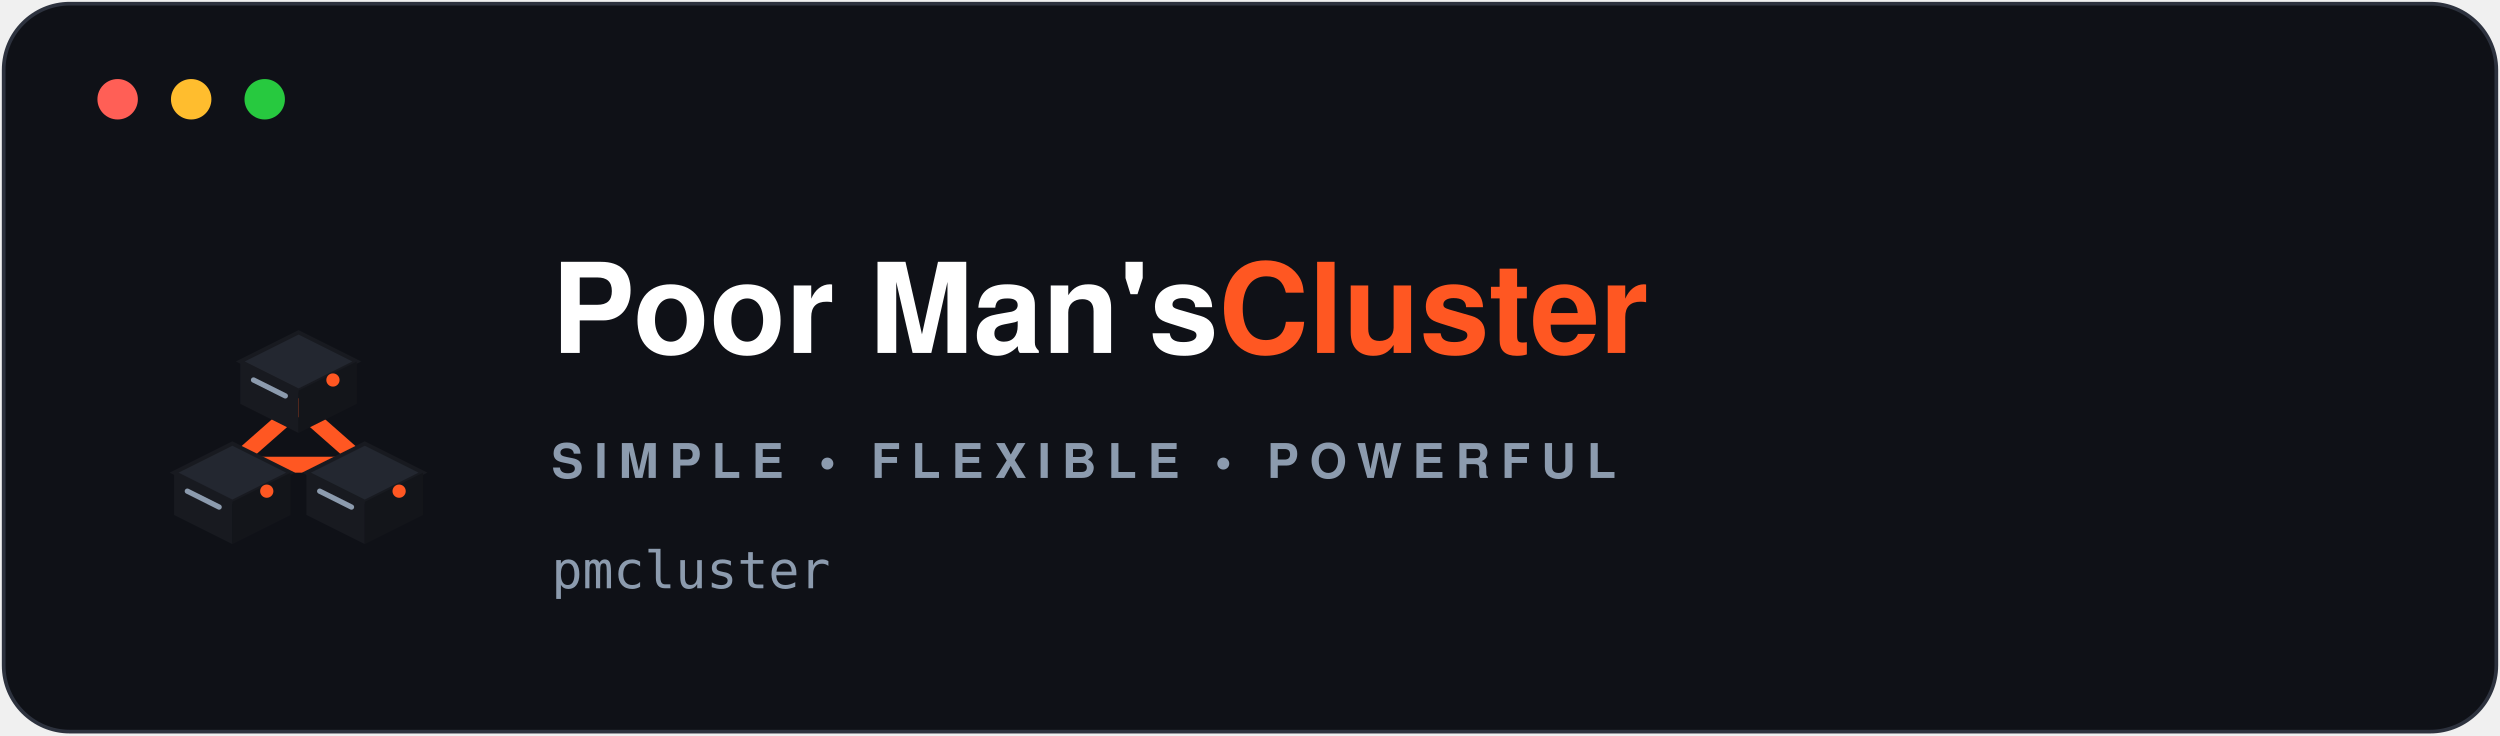
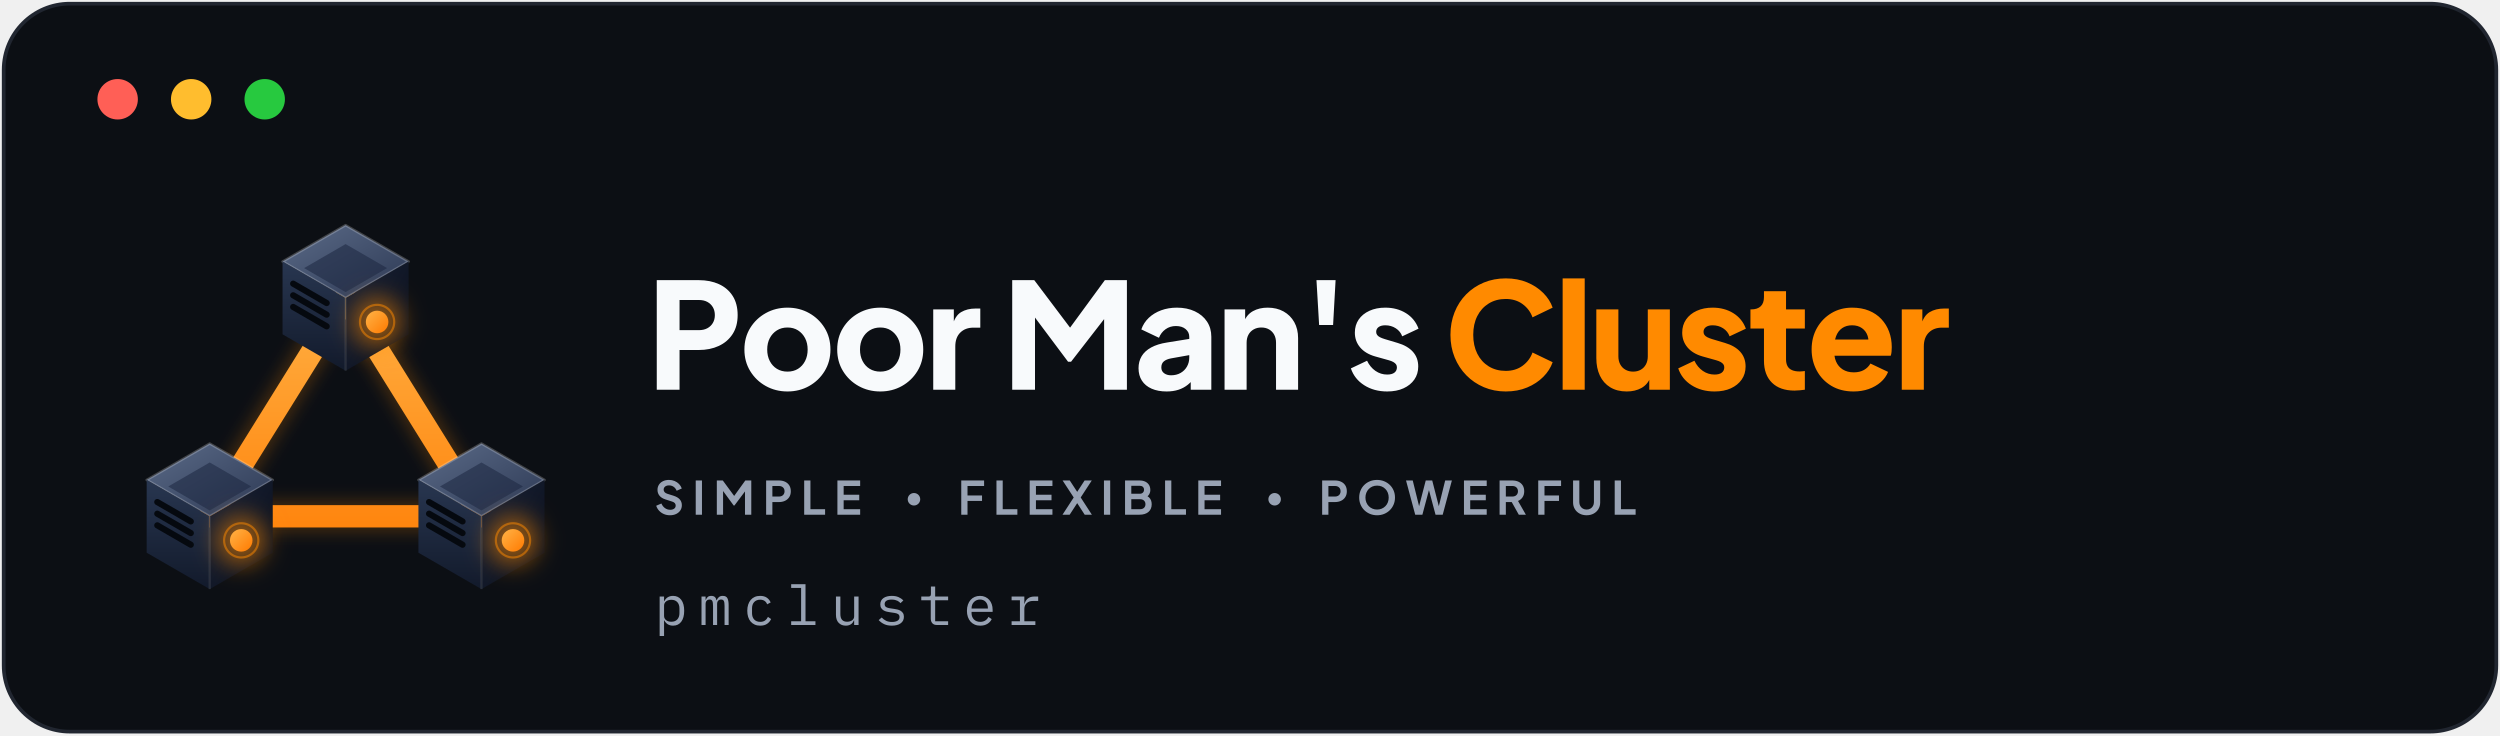
- <svg xmlns="http://www.w3.org/2000/svg" width="680" height="200" viewBox="0 0 680 200" fill="none">
-   <rect x="1" y="1" width="678" height="198" rx="18" fill="#0F1117" stroke="#2D323E" stroke-width="1" />
+ <svg xmlns="http://www.w3.org/2000/svg" width="680" height="200" viewBox="0 0 680 200" fill="none" role="img" aria-label="Poor Man's Cluster">
+   <defs>
+     <linearGradient id="gT" x1="0" y1="0" x2="1" y2="1">
+       <stop offset="0" stop-color="#5B6B88" />
+       <stop offset="1" stop-color="#2C3853" />
+     </linearGradient>
+     <linearGradient id="gL" x1="0" y1="0" x2="0" y2="1">
+       <stop offset="0" stop-color="#283650" />
+       <stop offset="1" stop-color="#121A2B" />
+     </linearGradient>
+     <linearGradient id="gR" x1="0" y1="0" x2="1" y2="1">
+       <stop offset="0" stop-color="#1A2338" />
+       <stop offset="1" stop-color="#080D18" />
+     </linearGradient>
+     <linearGradient id="gO" x1="0" y1="0" x2="1" y2="1">
+       <stop offset="0" stop-color="#FFB347" />
+       <stop offset="1" stop-color="#FF7A00" />
+     </linearGradient>
+     <linearGradient id="gF" gradientUnits="userSpaceOnUse" x1="0" y1="18" x2="0" y2="82">
+       <stop offset="0" stop-color="#FFB347" />
+       <stop offset="1" stop-color="#FF7A00" />
+     </linearGradient>
+     <filter id="glow" x="-80%" y="-80%" width="260%" height="260%">
+       <feGaussianBlur stdDeviation="1.6" />
+     </filter>
+   </defs>
+   <rect x="1" y="1" width="678" height="198" rx="18" fill="#0C0F14" stroke="#212630" stroke-width="1" />
  <circle cx="32" cy="27" r="5.5" fill="#FF5F56" />
  <circle cx="52" cy="27" r="5.5" fill="#FFBD2E" />
  <circle cx="72" cy="27" r="5.5" fill="#27C93F" />
-   <g transform="translate(38,76) scale(0.72)">
-     <path d="M60 48 L35 70" stroke="#FF5722" stroke-width="6" stroke-linecap="round" />
-     <path d="M60 48 L85 70" stroke="#FF5722" stroke-width="6" stroke-linecap="round" />
-     <path d="M35 70 L85 70" stroke="#FF5722" stroke-width="6" stroke-linecap="round" />
-     <polygon points="60,20 82,31 60,42 38,31" fill="#232730" stroke="#181A20" stroke-width="1.5" />
-     <polygon points="38,31 60,42 60,58 38,47" fill="#181A20" />
-     <polygon points="60,42 82,31 82,47 60,58" fill="#13151A" />
-     <line x1="43" y1="38" x2="55" y2="44" stroke="#8C9BAE" stroke-width="2" stroke-linecap="round" />
-     <circle cx="73" cy="38" r="2.5" fill="#FF5722" />
-     <polygon points="35,62 57,73 35,84 13,73" fill="#232730" stroke="#181A20" stroke-width="1.5" />
-     <polygon points="13,73 35,84 35,100 13,89" fill="#181A20" />
-     <polygon points="35,84 57,73 57,89 35,100" fill="#13151A" />
-     <line x1="18" y1="80" x2="30" y2="86" stroke="#8C9BAE" stroke-width="2" stroke-linecap="round" />
-     <circle cx="48" cy="80" r="2.5" fill="#FF5722" />
-     <polygon points="85,62 107,73 85,84 63,73" fill="#232730" stroke="#181A20" stroke-width="1.5" />
-     <polygon points="63,73 85,84 85,100 63,89" fill="#181A20" />
-     <polygon points="85,84 107,73 107,89 85,100" fill="#13151A" />
-     <line x1="68" y1="80" x2="80" y2="86" stroke="#8C9BAE" stroke-width="2" stroke-linecap="round" />
-     <circle cx="98" cy="80" r="2.5" fill="#FF5722" />
+   <g transform="translate(28 52) scale(1.32)">
+     <path d="M50 22 L22 67 L78 67 Z" fill="none" stroke="#FF8A00" stroke-opacity=".22" stroke-width="6.6" stroke-linecap="round" stroke-linejoin="round" filter="url(#glow)" />
+     <path d="M50 22 L22 67 L78 67 Z" fill="none" stroke="url(#gF)" stroke-width="4.6" stroke-linecap="round" stroke-linejoin="round" />
+     <g transform="translate(22 67) scale(1.5)">
+       <polygon points="0,-10 8.66,-5 0,0 -8.66,-5" fill="url(#gT)" />
+       <polygon points="0,-7.4 5.7,-4.1 0,-.8 -5.7,-4.1" fill="#1B2640" opacity=".55" />
+       <polygon points="0,-10 8.66,-5 0,0 -8.66,-5" fill="none" stroke="#fff" stroke-opacity=".22" stroke-width=".35" stroke-linejoin="round" />
+       <polygon points="-8.66,-5 0,0 0,10 -8.66,5" fill="url(#gL)" />
+       <line x1="-7.2" y1="-1.96" x2="-2.6" y2="0.70" stroke="#05090F" stroke-width=".85" stroke-linecap="round" />
+       <line x1="-7.2" y1="-0.36" x2="-2.6" y2="2.30" stroke="#05090F" stroke-width=".85" stroke-linecap="round" />
+       <line x1="-7.2" y1="1.24" x2="-2.6" y2="3.90" stroke="#05090F" stroke-width=".85" stroke-linecap="round" />
+       <polygon points="8.66,-5 0,0 0,10 8.66,5" fill="url(#gR)" />
+       <circle cx="4.33" cy="3.3" r="3.4" fill="#FF8A00" opacity=".55" filter="url(#glow)" />
+       <circle cx="4.33" cy="3.3" r="1.55" fill="url(#gO)" />
+       <circle cx="4.33" cy="3.3" r="2.35" fill="none" stroke="#FF8A00" stroke-opacity=".5" stroke-width=".3" />
+       <path d="M0 0 V10" stroke="#fff" stroke-opacity=".1" stroke-width=".3" />
+     </g>
+     <g transform="translate(78 67) scale(1.5)">
+       <polygon points="0,-10 8.66,-5 0,0 -8.66,-5" fill="url(#gT)" />
+       <polygon points="0,-7.4 5.7,-4.1 0,-.8 -5.7,-4.1" fill="#1B2640" opacity=".55" />
+       <polygon points="0,-10 8.66,-5 0,0 -8.66,-5" fill="none" stroke="#fff" stroke-opacity=".22" stroke-width=".35" stroke-linejoin="round" />
+       <polygon points="-8.66,-5 0,0 0,10 -8.66,5" fill="url(#gL)" />
+       <line x1="-7.2" y1="-1.96" x2="-2.6" y2="0.70" stroke="#05090F" stroke-width=".85" stroke-linecap="round" />
+       <line x1="-7.2" y1="-0.36" x2="-2.6" y2="2.30" stroke="#05090F" stroke-width=".85" stroke-linecap="round" />
+       <line x1="-7.2" y1="1.24" x2="-2.6" y2="3.90" stroke="#05090F" stroke-width=".85" stroke-linecap="round" />
+       <polygon points="8.66,-5 0,0 0,10 8.66,5" fill="url(#gR)" />
+       <circle cx="4.33" cy="3.3" r="3.4" fill="#FF8A00" opacity=".55" filter="url(#glow)" />
+       <circle cx="4.33" cy="3.3" r="1.55" fill="url(#gO)" />
+       <circle cx="4.33" cy="3.3" r="2.35" fill="none" stroke="#FF8A00" stroke-opacity=".5" stroke-width=".3" />
+       <path d="M0 0 V10" stroke="#fff" stroke-opacity=".1" stroke-width=".3" />
+     </g>
+     <g transform="translate(50 22) scale(1.5)">
+       <polygon points="0,-10 8.66,-5 0,0 -8.66,-5" fill="url(#gT)" />
+       <polygon points="0,-7.4 5.7,-4.1 0,-.8 -5.7,-4.1" fill="#1B2640" opacity=".55" />
+       <polygon points="0,-10 8.66,-5 0,0 -8.66,-5" fill="none" stroke="#fff" stroke-opacity=".22" stroke-width=".35" stroke-linejoin="round" />
+       <polygon points="-8.66,-5 0,0 0,10 -8.66,5" fill="url(#gL)" />
+       <line x1="-7.2" y1="-1.96" x2="-2.6" y2="0.70" stroke="#05090F" stroke-width=".85" stroke-linecap="round" />
+       <line x1="-7.2" y1="-0.36" x2="-2.6" y2="2.30" stroke="#05090F" stroke-width=".85" stroke-linecap="round" />
+       <line x1="-7.2" y1="1.24" x2="-2.6" y2="3.90" stroke="#05090F" stroke-width=".85" stroke-linecap="round" />
+       <polygon points="8.66,-5 0,0 0,10 8.66,5" fill="url(#gR)" />
+       <circle cx="4.33" cy="3.3" r="3.4" fill="#FF8A00" opacity=".55" filter="url(#glow)" />
+       <circle cx="4.33" cy="3.3" r="1.55" fill="url(#gO)" />
+       <circle cx="4.33" cy="3.3" r="2.35" fill="none" stroke="#FF8A00" stroke-opacity=".5" stroke-width=".3" />
+       <path d="M0 0 V10" stroke="#fff" stroke-opacity=".1" stroke-width=".3" />
+     </g>
  </g>
-   <text x="150" y="96" font-family="system-ui, -apple-system, 'Segoe UI', Helvetica, Arial, sans-serif" font-size="34" font-weight="700" fill="#FFFFFF">Poor Man's<tspan fill="#FF5722"> Cluster</tspan>
-   </text>
-   <text x="150" y="130" font-family="system-ui, -apple-system, 'Segoe UI', Helvetica, Arial, sans-serif" font-size="13" font-weight="600" letter-spacing="3" fill="#8C9BAE">SIMPLE • FLEXIBLE • POWERFUL</text>
-   <text x="150" y="160" font-family="ui-monospace, SFMono-Regular, Menlo, Consolas, monospace" font-size="14" fill="#8C9BAE">pmcluster</text>
+   <path d="M178.64 106.0V76.2H190.08Q193.16 76.2 195.54 77.28Q197.92 78.36 199.28 80.48Q200.64 82.6 200.64 85.72Q200.64 88.76 199.26 90.88Q197.88 93.0 195.5 94.1Q193.12 95.2 190.08 95.2H184.84V106.0ZM184.84 89.8H190.12Q191.44 89.8 192.4 89.28Q193.36 88.76 193.9 87.84Q194.44 86.92 194.44 85.72Q194.44 84.48 193.9 83.56Q193.36 82.64 192.4 82.12Q191.44 81.6 190.12 81.6H184.84Z M214.2 106.48Q210.96 106.48 208.3 105.0Q205.64 103.52 204.06 100.94Q202.48 98.36 202.48 95.08Q202.48 91.76 204.06 89.2Q205.64 86.64 208.3 85.16Q210.96 83.68 214.2 83.68Q217.44 83.68 220.08 85.16Q222.72 86.64 224.3 89.2Q225.88 91.76 225.88 95.08Q225.88 98.36 224.3 100.94Q222.72 103.52 220.08 105.0Q217.44 106.48 214.2 106.48ZM214.2 101.08Q215.84 101.08 217.06 100.32Q218.28 99.56 218.98 98.2Q219.68 96.84 219.68 95.08Q219.68 93.32 218.98 91.98Q218.28 90.64 217.06 89.86Q215.84 89.08 214.2 89.08Q212.56 89.08 211.32 89.86Q210.08 90.64 209.38 91.98Q208.68 93.32 208.68 95.08Q208.68 96.84 209.38 98.2Q210.08 99.56 211.32 100.32Q212.56 101.08 214.2 101.08Z M239.44 106.48Q236.2 106.48 233.54 105.0Q230.88 103.52 229.3 100.94Q227.72 98.36 227.72 95.08Q227.72 91.76 229.3 89.2Q230.88 86.64 233.54 85.16Q236.2 83.68 239.44 83.68Q242.68 83.68 245.32 85.16Q247.96 86.64 249.54 89.2Q251.12 91.76 251.12 95.08Q251.12 98.36 249.54 100.94Q247.96 103.52 245.32 105.0Q242.68 106.48 239.44 106.48ZM239.44 101.08Q241.08 101.08 242.3 100.32Q243.52 99.56 244.22 98.2Q244.92 96.84 244.92 95.08Q244.92 93.32 244.22 91.98Q243.52 90.64 242.3 89.86Q241.08 89.08 239.44 89.08Q237.8 89.08 236.56 89.86Q235.32 90.64 234.62 91.98Q233.92 93.32 233.92 95.08Q233.92 96.84 234.62 98.2Q235.32 99.56 236.56 100.32Q237.8 101.08 239.44 101.08Z M253.84 106.0V84.16H259.44V89.4L259.04 88.64Q259.76 85.88 261.42 84.9Q263.08 83.92 265.36 83.92H266.64V89.12H264.76Q262.56 89.12 261.2 90.46Q259.84 91.8 259.84 94.24V106.0Z M275.32 106.0V76.2H281.32L292.48 91.0H289.68L300.52 76.2H306.52V106.0H300.32V83.04L302.8 83.6L291.32 98.4H290.52L279.44 83.6L281.52 83.04V106.0Z M317.32 106.48Q314.96 106.48 313.24 105.72Q311.52 104.96 310.6 103.54Q309.68 102.12 309.68 100.16Q309.68 98.32 310.52 96.9Q311.36 95.48 313.1 94.52Q314.84 93.56 317.44 93.16L324.12 92.08V96.48L318.52 97.48Q317.24 97.72 316.56 98.3Q315.88 98.88 315.88 99.96Q315.88 100.96 316.64 101.52Q317.4 102.08 318.52 102.08Q320.0 102.08 321.12 101.44Q322.24 100.8 322.86 99.7Q323.48 98.6 323.48 97.28V91.6Q323.48 90.36 322.5 89.52Q321.52 88.68 319.84 88.68Q318.24 88.68 317.02 89.56Q315.8 90.44 315.24 91.88L310.44 89.6Q311.08 87.76 312.48 86.44Q313.88 85.12 315.84 84.4Q317.8 83.68 320.12 83.68Q322.88 83.68 325.0 84.68Q327.12 85.68 328.3 87.46Q329.48 89.24 329.48 91.6V106.0H323.88V102.48L325.24 102.24Q324.28 103.68 323.12 104.62Q321.96 105.56 320.52 106.02Q319.08 106.48 317.32 106.48Z M333.08 106.0V84.16H338.68V88.48L338.36 87.52Q339.12 85.56 340.82 84.62Q342.52 83.68 344.8 83.68Q347.28 83.68 349.14 84.72Q351.0 85.76 352.04 87.62Q353.08 89.48 353.08 91.96V106.0H347.08V93.24Q347.08 91.96 346.58 91.04Q346.08 90.12 345.18 89.6Q344.28 89.08 343.08 89.08Q341.92 89.08 341.0 89.6Q340.08 90.12 339.58 91.04Q339.08 91.96 339.08 93.24V106.0Z M358.8 88.4 358.08 76.2H363.28L362.6 88.4Z M377.32 106.48Q373.72 106.48 371.06 104.78Q368.4 103.08 367.44 100.2L371.84 98.12Q372.68 99.88 374.12 100.88Q375.56 101.88 377.32 101.88Q378.6 101.88 379.28 101.36Q379.96 100.84 379.96 99.92Q379.96 99.44 379.72 99.1Q379.48 98.76 379.0 98.48Q378.52 98.2 377.8 98.0L374.08 96.96Q371.4 96.2 369.96 94.5Q368.52 92.8 368.52 90.48Q368.52 88.44 369.56 86.92Q370.6 85.4 372.48 84.54Q374.36 83.68 376.8 83.68Q380.0 83.68 382.42 85.18Q384.84 86.68 385.84 89.4L381.4 91.48Q380.92 90.12 379.66 89.3Q378.4 88.48 376.8 88.48Q375.64 88.48 374.98 88.96Q374.32 89.44 374.32 90.28Q374.32 90.72 374.56 91.08Q374.8 91.44 375.34 91.72Q375.88 92.0 376.68 92.24L380.16 93.28Q382.88 94.08 384.32 95.7Q385.76 97.32 385.76 99.68Q385.76 101.72 384.7 103.24Q383.64 104.76 381.76 105.62Q379.88 106.48 377.32 106.48Z" fill="#F8FAFC" />
+   <path d="M409.56 106.48Q406.36 106.48 403.62 105.32Q400.88 104.16 398.84 102.08Q396.8 100.0 395.66 97.2Q394.52 94.4 394.52 91.08Q394.52 87.76 395.64 84.94Q396.76 82.12 398.8 80.06Q400.84 78.0 403.58 76.86Q406.32 75.72 409.56 75.72Q412.8 75.72 415.38 76.8Q417.96 77.88 419.76 79.68Q421.56 81.48 422.32 83.68L416.84 86.32Q416.08 84.16 414.18 82.74Q412.28 81.32 409.56 81.32Q406.92 81.32 404.92 82.56Q402.92 83.8 401.82 85.98Q400.72 88.16 400.72 91.08Q400.72 94.0 401.82 96.2Q402.92 98.4 404.92 99.64Q406.92 100.88 409.56 100.88Q412.28 100.88 414.18 99.46Q416.08 98.04 416.84 95.88L422.32 98.52Q421.56 100.72 419.76 102.52Q417.96 104.32 415.38 105.4Q412.8 106.48 409.56 106.48Z M425.04 106.0V75.72H431.04V106.0Z M442.48 106.48Q439.84 106.48 437.98 105.34Q436.12 104.2 435.16 102.16Q434.2 100.12 434.2 97.4V84.16H440.2V96.92Q440.2 98.16 440.7 99.1Q441.2 100.04 442.12 100.56Q443.04 101.08 444.2 101.08Q445.4 101.08 446.3 100.56Q447.2 100.04 447.7 99.1Q448.2 98.16 448.2 96.92V84.16H454.2V106.0H448.6V101.68L448.92 102.64Q448.16 104.6 446.46 105.54Q444.76 106.48 442.48 106.48Z M466.36 106.48Q462.76 106.48 460.1 104.78Q457.44 103.08 456.48 100.2L460.88 98.12Q461.72 99.88 463.16 100.88Q464.6 101.88 466.36 101.88Q467.64 101.88 468.32 101.36Q469.0 100.84 469.0 99.92Q469.0 99.44 468.76 99.1Q468.52 98.76 468.04 98.48Q467.56 98.2 466.84 98.0L463.12 96.96Q460.44 96.2 459.0 94.5Q457.56 92.8 457.56 90.48Q457.56 88.44 458.6 86.92Q459.64 85.4 461.52 84.54Q463.4 83.68 465.84 83.68Q469.04 83.68 471.46 85.18Q473.88 86.68 474.88 89.4L470.44 91.48Q469.96 90.12 468.7 89.3Q467.44 88.48 465.84 88.48Q464.68 88.48 464.02 88.96Q463.36 89.44 463.36 90.28Q463.36 90.72 463.6 91.08Q463.84 91.44 464.38 91.72Q464.92 92.0 465.72 92.24L469.2 93.28Q471.92 94.08 473.36 95.7Q474.8 97.32 474.8 99.68Q474.8 101.72 473.74 103.24Q472.68 104.76 470.8 105.62Q468.92 106.48 466.36 106.48Z M488.12 106.24Q484.16 106.24 481.98 104.1Q479.8 101.96 479.8 98.12V89.36H476.12V84.16H476.32Q478 84.16 478.9 83.32Q479.8 82.48 479.8 80.8V79.2H485.8V84.16H490.92V89.36H485.8V97.72Q485.8 98.84 486.2 99.58Q486.6 100.32 487.44 100.68Q488.28 101.04 489.52 101.04Q489.8 101.04 490.16 101.0Q490.52 100.96 490.92 100.92V106.0Q490.32 106.08 489.56 106.16Q488.8 106.24 488.12 106.24Z M504.16 106.48Q500.68 106.48 498.12 104.94Q495.56 103.4 494.16 100.8Q492.76 98.2 492.76 95.04Q492.76 91.76 494.22 89.2Q495.68 86.64 498.16 85.16Q500.64 83.68 503.76 83.68Q506.36 83.68 508.36 84.5Q510.36 85.32 511.74 86.8Q513.12 88.28 513.84 90.22Q514.56 92.16 514.56 94.44Q514.56 95.08 514.5 95.7Q514.44 96.32 514.28 96.76H497.92V92.36H510.88L508.04 94.44Q508.44 92.72 508 91.38Q507.56 90.04 506.46 89.26Q505.36 88.48 503.76 88.48Q502.2 88.48 501.08 89.24Q499.96 90.0 499.4 91.48Q498.84 92.96 498.96 95.08Q498.8 96.92 499.4 98.32Q500 99.72 501.24 100.5Q502.48 101.28 504.24 101.28Q505.84 101.28 506.98 100.64Q508.12 100.0 508.76 98.88L513.56 101.16Q512.92 102.76 511.54 103.96Q510.16 105.16 508.28 105.82Q506.4 106.48 504.16 106.48Z M517.28 106.0V84.16H522.88V89.4L522.48 88.64Q523.2 85.88 524.86 84.9Q526.52 83.92 528.8 83.92H530.08V89.12H528.2Q526.0 89.12 524.64 90.46Q523.28 91.8 523.28 94.24V106.0Z" fill="#FF8A00" />
+   <g fill="#98A2B3">
+     <path d="M182.225 140.15Q181.338 140.15 180.581 139.825Q179.825 139.5 179.281 138.919Q178.738 138.338 178.488 137.562L179.9 136.95Q180.238 137.75 180.875 138.206Q181.512 138.662 182.312 138.662Q182.762 138.662 183.094 138.519Q183.425 138.375 183.606 138.125Q183.787 137.875 183.787 137.525Q183.787 137.113 183.544 136.844Q183.3 136.575 182.812 136.425L181.025 135.85Q179.938 135.512 179.387 134.837Q178.838 134.162 178.838 133.25Q178.838 132.45 179.231 131.837Q179.625 131.225 180.331 130.881Q181.037 130.537 181.95 130.537Q182.787 130.537 183.488 130.831Q184.188 131.125 184.694 131.644Q185.2 132.162 185.45 132.863L184.05 133.488Q183.775 132.787 183.225 132.406Q182.675 132.025 181.95 132.025Q181.525 132.025 181.2 132.169Q180.875 132.312 180.694 132.569Q180.512 132.825 180.512 133.175Q180.512 133.562 180.762 133.856Q181.012 134.15 181.525 134.312L183.238 134.85Q184.35 135.213 184.906 135.85Q185.463 136.488 185.463 137.425Q185.463 138.225 185.05 138.837Q184.637 139.45 183.912 139.8Q183.188 140.15 182.225 140.15Z M189.238 140.0V130.688H190.938V140.0Z M194.975 140.0V130.688H196.6L200.088 135.425H199.313L202.725 130.688H204.35V140.0H202.638V132.625L203.3 132.787L199.763 137.5H199.563L196.113 132.787L196.675 132.625V140.0Z M208.388 140.0V130.688H211.863Q212.812 130.688 213.544 131.031Q214.275 131.375 214.688 132.031Q215.1 132.688 215.1 133.625Q215.1 134.55 214.681 135.206Q214.263 135.863 213.538 136.213Q212.812 136.562 211.863 136.562H210.088V140.0ZM210.088 135.062H211.888Q212.35 135.062 212.688 134.881Q213.025 134.7 213.213 134.375Q213.4 134.05 213.4 133.625Q213.4 133.188 213.213 132.869Q213.025 132.55 212.688 132.369Q212.35 132.188 211.888 132.188H210.088Z M218.738 140.0V130.688H220.438V138.5H224.425V140.0Z M227.775 140.0V130.688H233.963V132.188H229.475V134.575H233.713V136.075H229.475V138.5H233.963V140.0Z" />
+     <path d="M261.462 140.0V130.688H267.675V132.188H263.163V134.762H267.113V136.262H263.163V140.0Z M271.037 140.0V130.688H272.738V138.5H276.725V140.0Z M280.075 140.0V130.688H286.262V132.188H281.775V134.575H286.012V136.075H281.775V138.5H286.262V140.0Z M289.0 140.0 292.05 135.312 289.025 130.688H290.975L293.45 134.475H292.55L295.012 130.688H296.963L293.95 135.312L296.988 140.0H295.038L292.55 136.162H293.45L290.95 140.0Z M300.275 140.0V130.688H301.975V140.0Z M306.012 140.0V130.688H309.938Q310.863 130.688 311.519 131.006Q312.175 131.325 312.531 131.906Q312.887 132.488 312.887 133.312Q312.887 133.95 312.544 134.506Q312.2 135.062 311.45 135.425V134.637Q312.137 134.9 312.538 135.288Q312.938 135.675 313.1 136.15Q313.262 136.625 313.262 137.15Q313.262 138.488 312.381 139.244Q311.5 140.0 309.938 140.0ZM307.713 138.5H310.113Q310.775 138.5 311.169 138.131Q311.562 137.762 311.562 137.15Q311.562 136.537 311.169 136.162Q310.775 135.787 310.113 135.787H307.713ZM307.713 134.3H310.025Q310.55 134.3 310.863 133.994Q311.175 133.688 311.175 133.2Q311.175 132.713 310.863 132.425Q310.55 132.137 310.025 132.137H307.713Z M316.9 140.0V130.688H318.6V138.5H322.587V140.0Z M325.938 140.0V130.688H332.125V132.188H327.638V134.575H331.875V136.075H327.638V138.5H332.125V140.0Z" />
+     <path d="M359.625 140.0V130.688H363.1Q364.05 130.688 364.781 131.031Q365.513 131.375 365.925 132.031Q366.338 132.688 366.338 133.625Q366.338 134.55 365.919 135.206Q365.5 135.863 364.775 136.213Q364.05 136.562 363.1 136.562H361.325V140.0ZM361.325 135.062H363.125Q363.588 135.062 363.925 134.881Q364.263 134.7 364.45 134.375Q364.638 134.05 364.638 133.625Q364.638 133.188 364.45 132.869Q364.263 132.55 363.925 132.369Q363.588 132.188 363.125 132.188H361.325Z M374.563 140.15Q373.538 140.15 372.65 139.788Q371.763 139.425 371.1 138.775Q370.438 138.125 370.069 137.244Q369.7 136.363 369.7 135.338Q369.7 134.3 370.063 133.425Q370.425 132.55 371.088 131.9Q371.75 131.25 372.638 130.894Q373.525 130.537 374.563 130.537Q375.6 130.537 376.488 130.9Q377.375 131.262 378.038 131.906Q378.7 132.55 379.069 133.425Q379.438 134.3 379.438 135.338Q379.438 136.363 379.063 137.244Q378.688 138.125 378.025 138.775Q377.363 139.425 376.481 139.788Q375.6 140.15 374.563 140.15ZM374.563 138.6Q375.25 138.6 375.825 138.356Q376.4 138.113 376.831 137.675Q377.263 137.238 377.494 136.637Q377.725 136.037 377.725 135.338Q377.725 134.637 377.494 134.044Q377.263 133.45 376.831 133.006Q376.4 132.562 375.825 132.325Q375.25 132.088 374.563 132.088Q373.888 132.088 373.313 132.325Q372.738 132.562 372.306 133.006Q371.875 133.45 371.638 134.044Q371.4 134.637 371.4 135.338Q371.4 136.037 371.638 136.637Q371.875 137.238 372.306 137.675Q372.738 138.113 373.313 138.356Q373.888 138.6 374.563 138.6Z M384.938 140.0 382.438 130.688H384.263L386.225 138.625H385.75L387.8 130.688H389.563L391.6 138.625H391.125L393.088 130.688H394.913L392.413 140.0H390.463L388.4 132.275H388.95L386.888 140.0Z M398.2 140.0V130.688H404.388V132.188H399.9V134.575H404.138V136.075H399.9V138.5H404.388V140.0Z M407.888 140.0V130.688H411.35Q412.3 130.688 413.031 131.031Q413.763 131.375 414.175 132.031Q414.588 132.688 414.588 133.625Q414.588 134.588 414.131 135.262Q413.675 135.938 412.9 136.262L415.038 140.0H413.113L410.825 135.912L411.925 136.562H409.588V140.0ZM409.588 135.062H411.375Q411.838 135.062 412.175 134.881Q412.513 134.7 412.7 134.375Q412.888 134.05 412.888 133.625Q412.888 133.188 412.7 132.869Q412.513 132.55 412.175 132.369Q411.838 132.188 411.375 132.188H409.588Z M418.4 140.0V130.688H424.613V132.188H420.1V134.762H424.05V136.262H420.1V140.0Z M431.563 140.15Q430.488 140.15 429.656 139.7Q428.825 139.25 428.35 138.463Q427.875 137.675 427.875 136.675V130.688H429.575V136.588Q429.575 137.162 429.831 137.625Q430.088 138.088 430.538 138.344Q430.988 138.6 431.563 138.6Q432.15 138.6 432.594 138.344Q433.038 138.088 433.294 137.625Q433.55 137.162 433.55 136.588V130.688H435.25V136.675Q435.25 137.675 434.775 138.463Q434.3 139.25 433.469 139.7Q432.638 140.15 431.563 140.15Z M439.2 140.0V130.688H440.9V138.5H444.888V140.0Z" />
+     <circle cx="248.6" cy="135.8" r="1.7" />
+     <circle cx="346.7" cy="135.8" r="1.7" />
+   </g>
+   <path d="M179.425 162.26H180.625V163.52H180.685Q181.435 162.08 183.07 162.08Q184.495 162.08 185.298 163.145Q186.1 164.21 186.1 166.13Q186.1 168.05 185.298 169.115Q184.495 170.18 183.07 170.18Q181.435 170.18 180.685 168.74H180.625V173.0H179.425ZM182.605 169.115Q183.655 169.115 184.233 168.478Q184.81 167.84 184.81 166.79V165.47Q184.81 164.42 184.233 163.782Q183.655 163.145 182.605 163.145Q182.2 163.145 181.84 163.25Q181.48 163.355 181.21 163.558Q180.94 163.76 180.782 164.053Q180.625 164.345 180.625 164.735V167.525Q180.625 167.915 180.782 168.207Q180.94 168.5 181.21 168.702Q181.48 168.905 181.84 169.01Q182.2 169.115 182.605 169.115Z M190.81 170.0V162.26H191.92V163.16H191.98Q192.16 162.71 192.49 162.395Q192.82 162.08 193.465 162.08Q194.14 162.08 194.47 162.418Q194.8 162.755 194.875 163.295H194.92Q195.13 162.77 195.52 162.425Q195.91 162.08 196.6 162.08Q197.545 162.08 197.868 162.74Q198.19 163.4 198.19 164.63V170.0H197.08V164.825Q197.08 163.835 196.877 163.452Q196.675 163.07 196.135 163.07Q195.655 163.07 195.355 163.377Q195.055 163.685 195.055 164.315V170.0H193.945V164.825Q193.945 163.835 193.743 163.452Q193.54 163.07 193.015 163.07Q192.535 163.07 192.227 163.377Q191.92 163.685 191.92 164.315V170.0Z M206.77 170.18Q205.93 170.18 205.278 169.887Q204.625 169.595 204.175 169.07Q203.725 168.545 203.493 167.795Q203.26 167.045 203.26 166.13Q203.26 165.215 203.5 164.465Q203.74 163.715 204.19 163.183Q204.64 162.65 205.285 162.365Q205.93 162.08 206.755 162.08Q207.88 162.08 208.585 162.575Q209.29 163.07 209.62 163.865L208.66 164.375Q208.45 163.775 207.962 163.445Q207.475 163.115 206.755 163.115Q206.23 163.115 205.817 163.288Q205.405 163.46 205.12 163.775Q204.835 164.09 204.692 164.525Q204.55 164.96 204.55 165.47V166.79Q204.55 167.3 204.692 167.735Q204.835 168.17 205.12 168.485Q205.405 168.8 205.825 168.973Q206.245 169.145 206.785 169.145Q207.565 169.145 208.075 168.785Q208.585 168.425 208.885 167.795L209.74 168.38Q209.395 169.16 208.668 169.67Q207.94 170.18 206.77 170.18Z M215.2 168.98H217.9V159.92H215.2V158.9H219.1V168.98H221.8V170.0H215.2Z M232.33 168.74H232.27Q232.15 169.025 231.97 169.288Q231.79 169.55 231.527 169.745Q231.265 169.94 230.905 170.06Q230.545 170.18 230.065 170.18Q228.85 170.18 228.115 169.407Q227.38 168.635 227.38 167.225V162.26H228.58V167.015Q228.58 168.08 229.045 168.598Q229.51 169.115 230.41 169.115Q230.77 169.115 231.115 169.025Q231.46 168.935 231.73 168.755Q232.0 168.575 232.165 168.298Q232.33 168.02 232.33 167.63V162.26H233.53V170.0H232.33Z M242.59 170.18Q241.375 170.18 240.498 169.767Q239.62 169.355 239.005 168.665L239.815 167.96Q240.37 168.545 241.03 168.86Q241.69 169.175 242.62 169.175Q243.52 169.175 244.098 168.853Q244.675 168.53 244.675 167.84Q244.675 167.54 244.562 167.337Q244.45 167.135 244.255 167.015Q244.06 166.895 243.82 166.827Q243.58 166.76 243.31 166.715L242.095 166.535Q241.69 166.475 241.218 166.37Q240.745 166.265 240.355 166.032Q239.965 165.8 239.702 165.41Q239.44 165.02 239.44 164.39Q239.44 163.805 239.673 163.377Q239.905 162.95 240.325 162.657Q240.745 162.365 241.315 162.223Q241.885 162.08 242.56 162.08Q243.61 162.08 244.382 162.41Q245.155 162.74 245.71 163.325L244.93 164.06Q244.795 163.895 244.592 163.723Q244.39 163.55 244.097 163.407Q243.805 163.265 243.415 163.175Q243.025 163.085 242.515 163.085Q241.6 163.085 241.113 163.4Q240.625 163.715 240.625 164.315Q240.625 164.615 240.738 164.817Q240.85 165.02 241.045 165.14Q241.24 165.26 241.488 165.327Q241.735 165.395 241.99 165.44L243.205 165.62Q243.625 165.68 244.09 165.785Q244.555 165.89 244.945 166.123Q245.335 166.355 245.598 166.745Q245.86 167.135 245.86 167.765Q245.86 168.92 244.968 169.55Q244.075 170.18 242.59 170.18Z M254.875 170.0Q253.99 170.0 253.577 169.505Q253.165 169.01 253.165 168.23V163.28H250.585V162.26H252.505Q252.895 162.26 253.053 162.102Q253.21 161.945 253.21 161.555V159.53H254.365V162.26H257.89V163.28H254.365V168.98H257.89V170.0Z M266.635 170.18Q265.795 170.18 265.127 169.895Q264.46 169.61 263.987 169.077Q263.515 168.545 263.26 167.803Q263.005 167.06 263.005 166.145Q263.005 165.215 263.267 164.465Q263.53 163.715 263.995 163.183Q264.46 162.65 265.112 162.365Q265.765 162.08 266.56 162.08Q267.34 162.08 267.977 162.365Q268.615 162.65 269.065 163.153Q269.515 163.655 269.755 164.345Q269.995 165.035 269.995 165.86V166.43H264.265V166.79Q264.265 167.3 264.43 167.735Q264.595 168.17 264.903 168.485Q265.21 168.8 265.653 168.973Q266.095 169.145 266.635 169.145Q267.415 169.145 267.985 168.785Q268.555 168.425 268.855 167.795L269.74 168.395Q269.395 169.175 268.592 169.678Q267.79 170.18 266.635 170.18ZM266.56 163.07Q266.065 163.07 265.645 163.25Q265.225 163.43 264.918 163.745Q264.61 164.06 264.438 164.488Q264.265 164.915 264.265 165.425V165.53H268.705V165.365Q268.705 164.855 268.548 164.435Q268.39 164.015 268.112 163.707Q267.835 163.4 267.438 163.235Q267.04 163.07 266.56 163.07Z M275.155 168.98H277.42V163.28H275.155V162.26H278.62V164.21H278.695Q278.935 163.295 279.602 162.777Q280.27 162.26 281.305 162.26H282.385V163.46H280.93Q279.895 163.46 279.257 164.06Q278.62 164.66 278.62 165.635V168.98H281.62V170.0H275.155Z" fill="#98A2B3" />
</svg>
